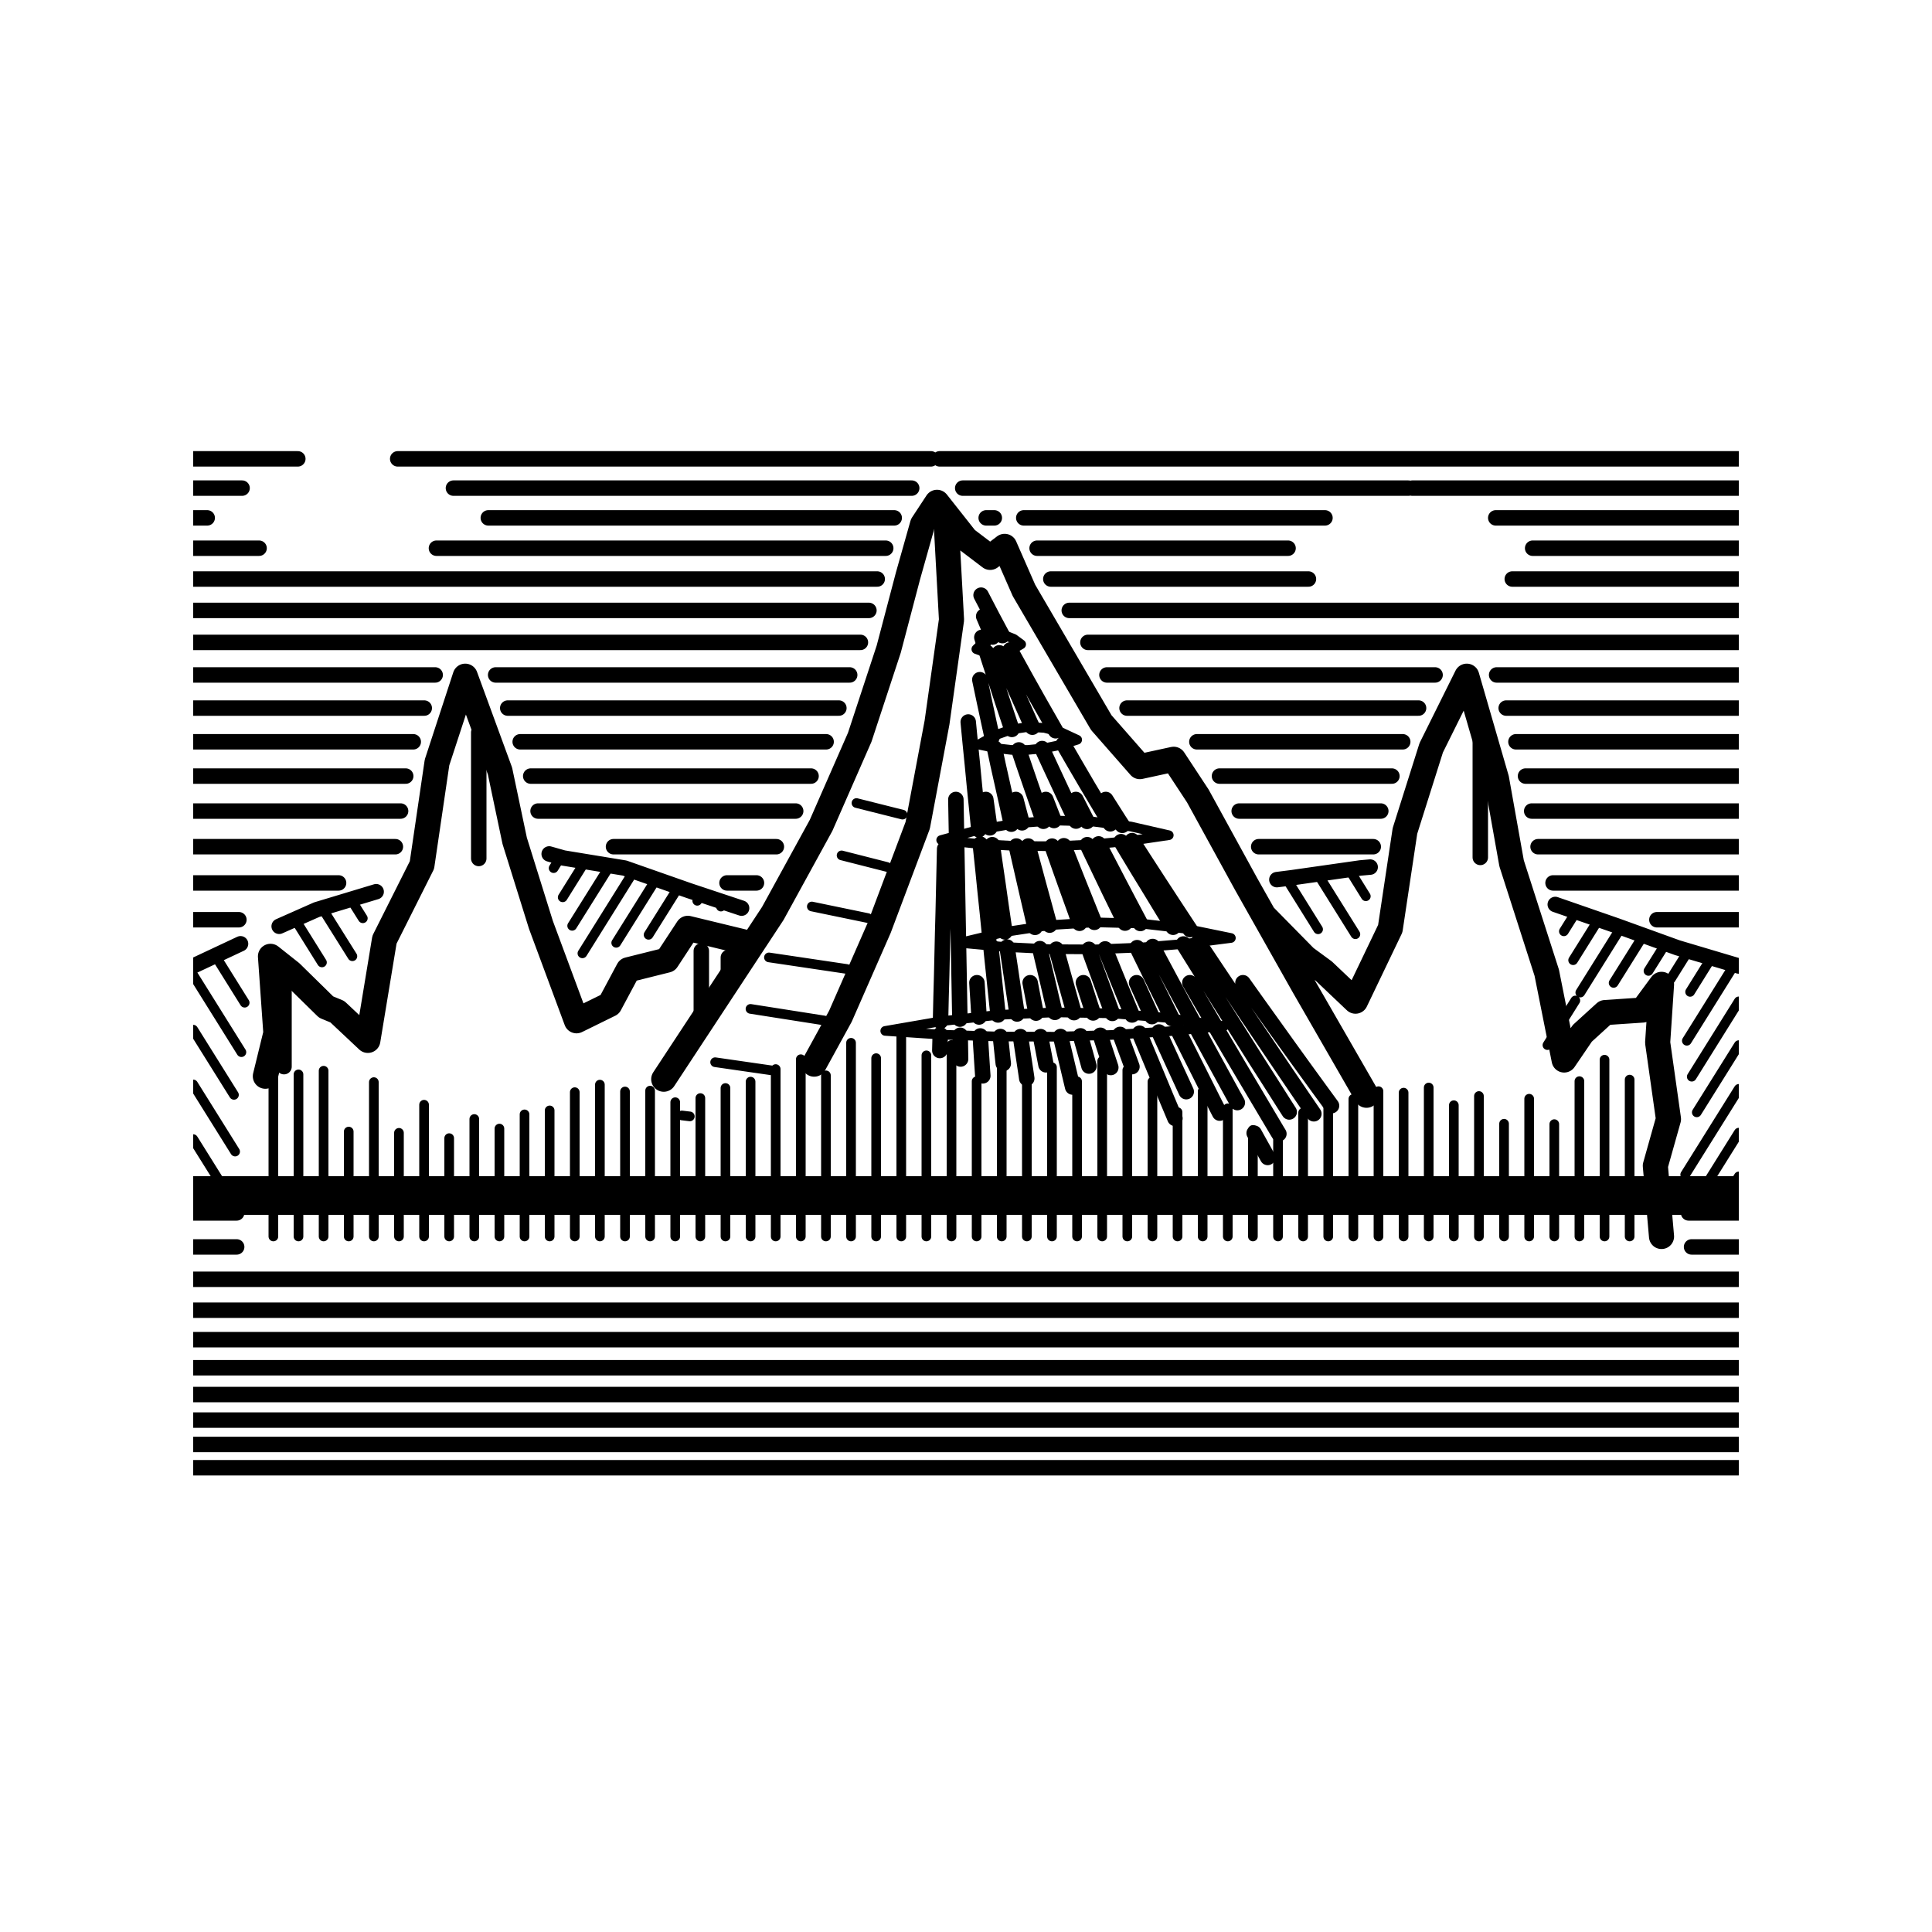
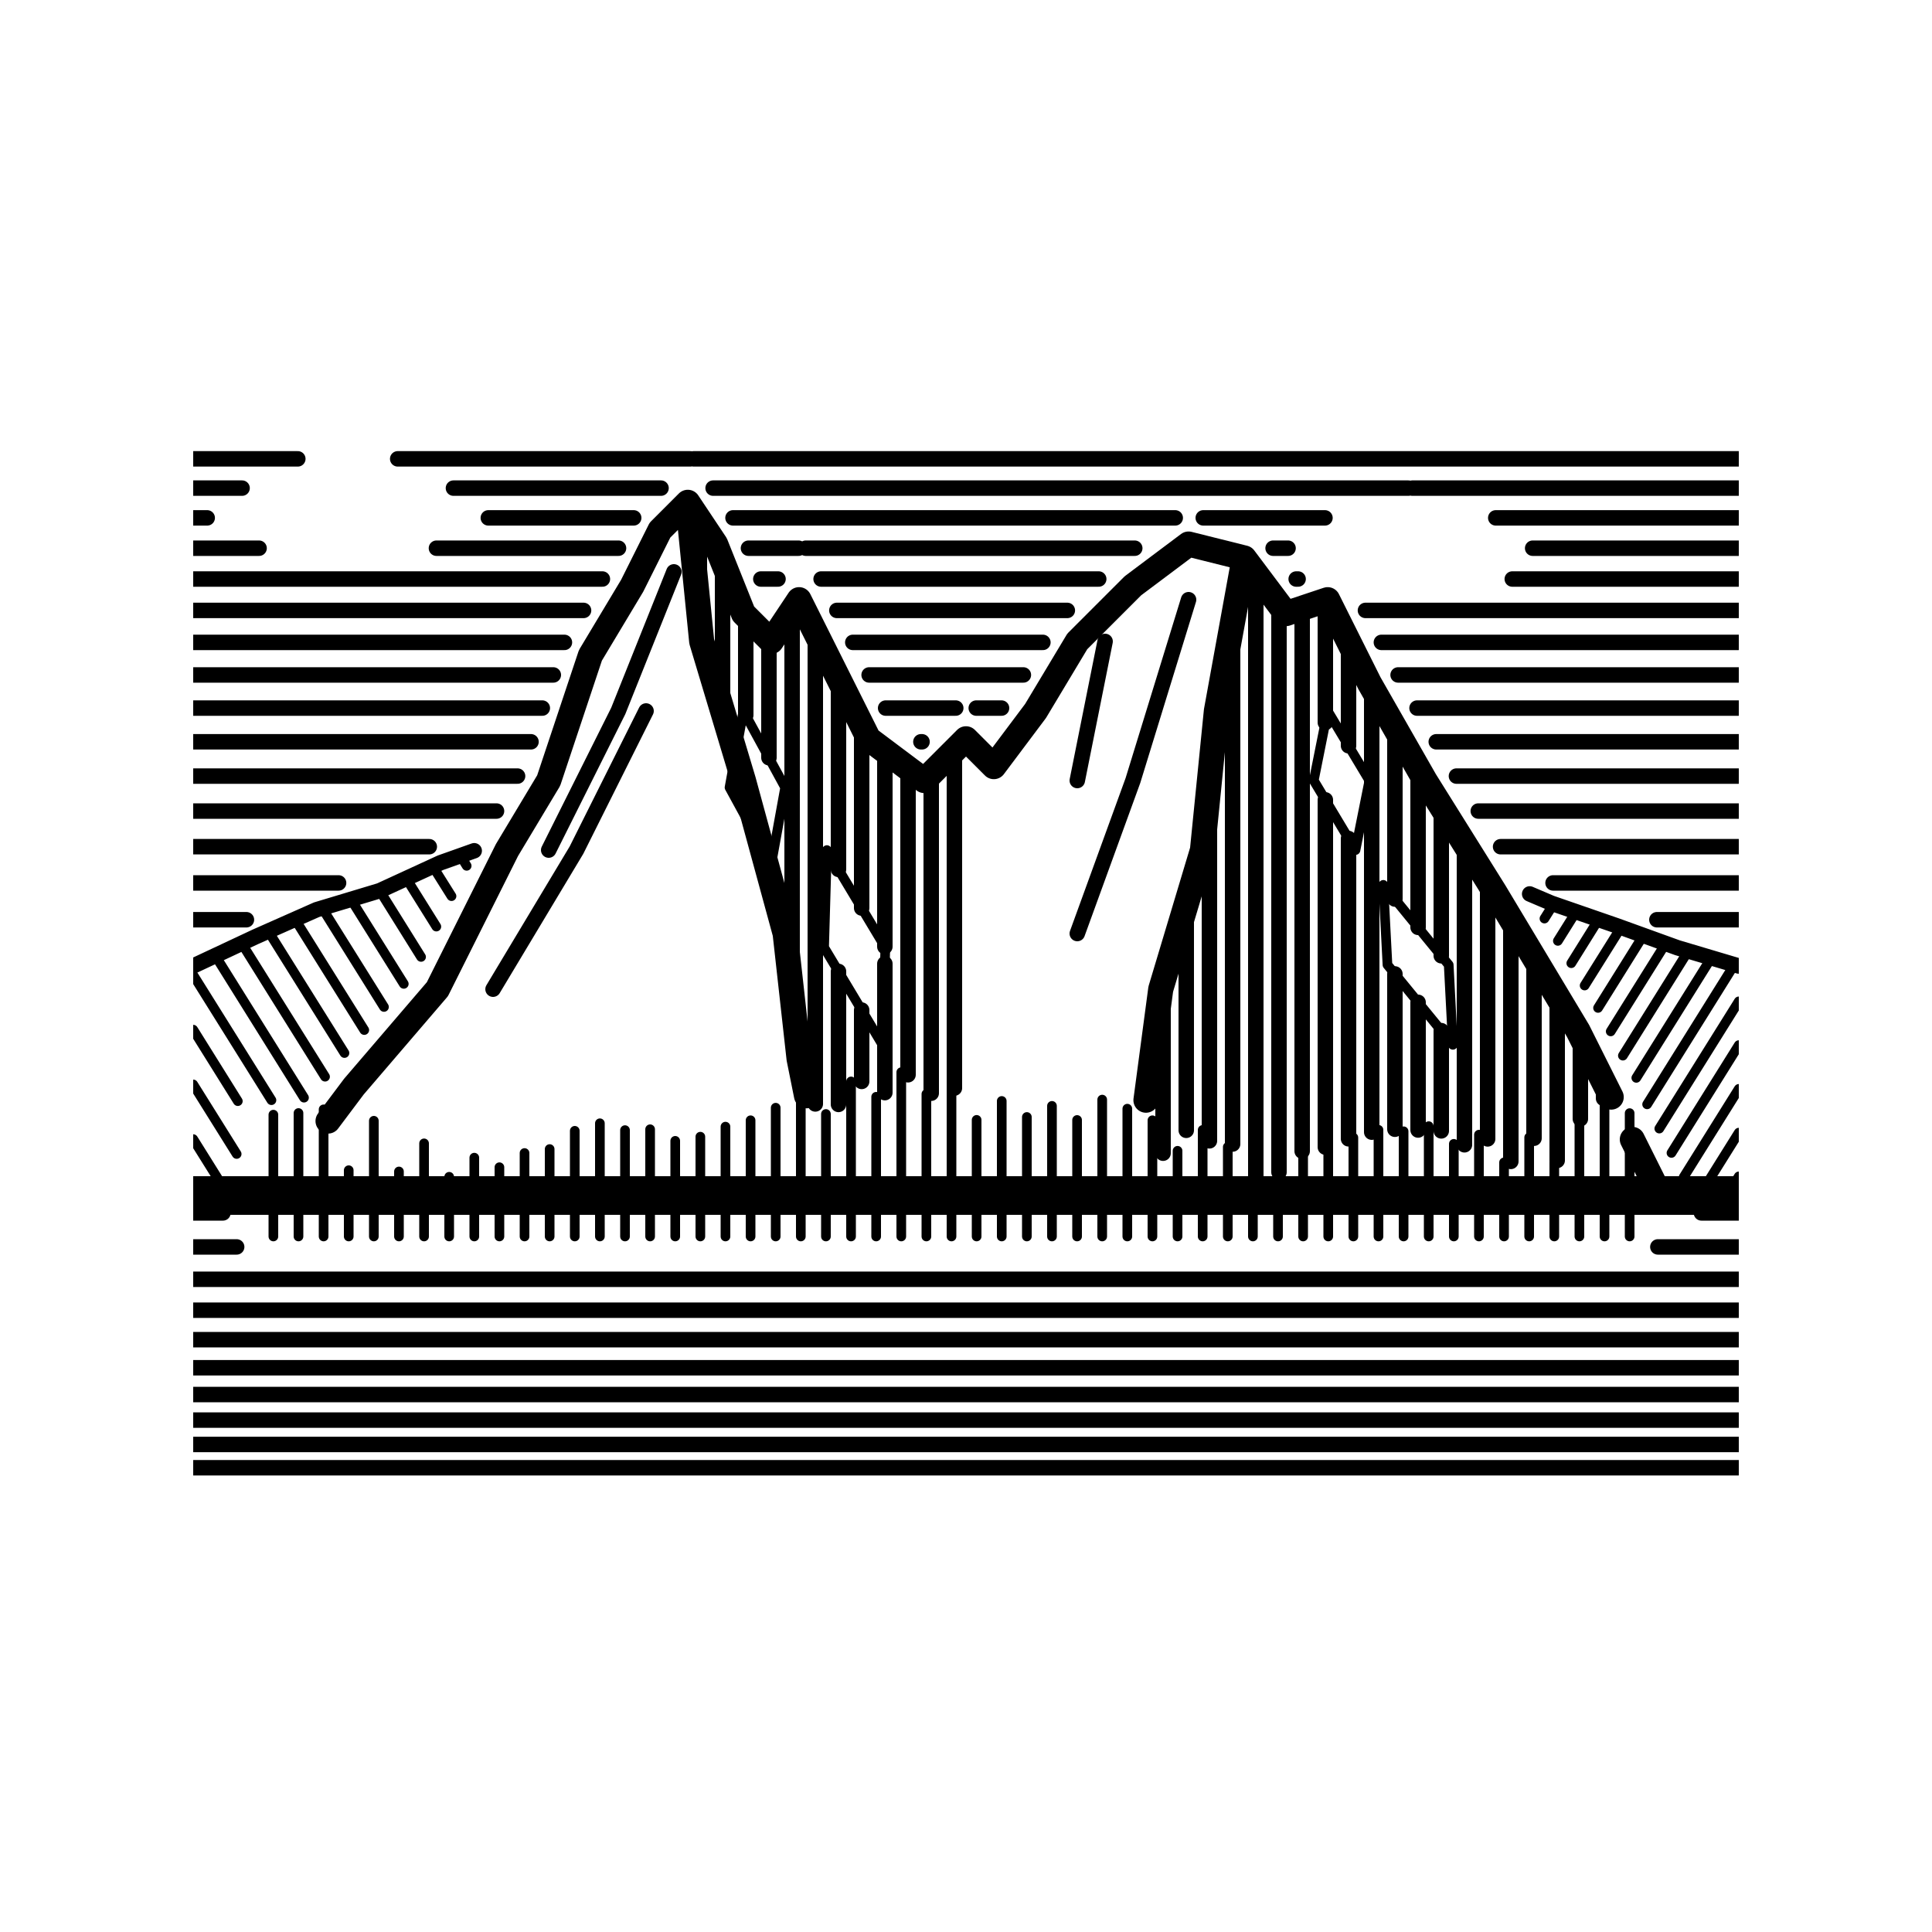
<svg xmlns="http://www.w3.org/2000/svg" viewBox="0 0 200 200">
  <defs>
    <clipPath id="w">
      <path d="M20 46L180 46L180 154L20 154Z" />
    </clipPath>
  </defs>
  <g clip-path="url(#w)" fill="none" stroke="#000" stroke-linecap="round" stroke-linejoin="round">
-     <path d="M36.33 93.1L37.56 95.06M33.35 94L36.48 98.99M30.54 95.16L33.33 99.63M22.29 98.93L25.33 103.8M20 100.93L24.99 108.92M20 106.59L24.22 113.34M20 112.26L24.34 119.21M20 117.92L23.65 123.76M57.31 89.87L58.02 88.73M58.25 92.89L60.56 89.19M59.23 95.84L63.13 89.61M60.29 98.69L65.6 90.19M63.79 97.6L67.92 91M67.14 96.77L70.24 91.82M72.18 93.25L72.57 92.61M74.63 93.85L74.92 93.39M139.67 90.01L141.39 92.78M136.42 90.48L140.31 96.71M133.17 90.94L136.45 96.2M161.89 96.41L163.16 94.38M162.85 99.4L165.48 95.19M160.19 108.19L163.08 103.57M163.59 102.75L167.81 96M162.7 108.7L164.27 106.18M167.04 101.75L170.12 96.83M170.65 100.51L172.43 97.67M172.95 101.35L174.77 98.44M174.96 102.68L177.16 99.15M174.62 107.74L179.54 99.86M175.13 111.46L180 103.66M175.65 115.15L180 108.19M174.45 121.6L180 112.72M175.93 123.76L180 117.25M178.76 123.76L180 121.78M88.66 83.13L93.43 84.33M87.12 88.55L91.83 89.75M84.04 93.84L89.84 95.04M79.6 99.11L87.67 100.31M77.69 104.44L85.33 105.64M74.03 109.96L79.98 110.82M70.59 115.47L71.41 115.57M101.07 67.2L101.84 66.46L102.62 65.99L103.39 65.78L104.16 65.82L104.94 66.13L105.71 66.7L104.94 67.14L104.16 67.44L103.39 67.6L102.62 67.61L101.84 67.48L101.07 67.2ZM101.31 77.08L103.01 76.12L104.71 75.51L106.41 75.26L108.11 75.35L109.81 75.79L111.51 76.58L109.81 77.11L108.11 77.46L106.41 77.63L104.71 77.63L103.01 77.44L101.31 77.08ZM97.43 86.96L101.36 85.89L105.28 85.22L109.21 84.94L113.14 85.05L117.06 85.56L120.99 86.46L117.06 87.04L113.14 87.41L109.21 87.6L105.28 87.58L101.36 87.37L97.43 86.96ZM99.35 97.6L104.03 96.48L108.7 95.77L113.38 95.48L118.06 95.6L122.74 96.14L127.42 97.1L122.74 97.7L118.06 98.09L113.38 98.28L108.7 98.26L104.03 98.03L99.35 97.6ZM91.64 106.72L97.49 105.71L103.34 105.06L109.19 104.8L115.04 104.9L120.88 105.37L126.73 106.22L120.88 106.77L115.04 107.14L109.19 107.32L103.34 107.3L97.49 107.11L93.6 106.85M93.42 106.84L91.64 106.72L91.64 106.72M168.7 111.76L168.7 128M166.1 109.7L166.1 128M163.5 111.92L163.5 128M160.9 116.37L160.9 128M158.3 113.74L158.3 128M155.7 116.33L155.7 128M153.1 113.46L153.1 128M150.5 114.41L150.5 128M147.9 112.58L147.9 128M145.3 113.11L145.3 128M142.7 112.96L142.7 128M140.1 113.76L140.1 128M137.5 114.62L137.5 128M134.9 115.18L134.9 128M132.3 117.56L132.3 128M129.7 116.97L129.7 128M127.1 114.73L127.1 128M124.5 112.97L124.5 128M121.9 115.13L121.9 128M119.3 111.97L119.3 128M116.7 110.77L116.7 128M114.1 109.83L114.1 128M111.5 111.94L111.5 128M108.9 110.48L108.9 128M106.3 111.63L106.3 128M103.7 109.97L103.7 128M101.1 111.93L101.1 128M98.5 108.17L98.5 128M95.9 109.25L95.9 128M93.3 106.99L93.3 128M90.7 109.54L90.7 128M88.1 107.95L88.1 128M85.5 111.32L85.5 128M82.9 109.65L82.9 128M80.3 110.67L80.3 128M77.7 111.97L77.7 128M75.1 112.63L75.1 128M72.5 113.67L72.5 128M69.9 114.1L69.9 128M67.3 112.9L67.3 128M64.7 112.99L64.7 128M62.1 112.28L62.1 128M59.5 113.06L59.5 128M56.9 114.95L56.9 128M54.3 115.36L54.3 128M51.7 116.83L51.7 128M49.1 115.84L49.1 128M46.5 117.82L46.5 128M43.9 114.36L43.9 128M41.3 117.27L41.3 128M38.7 112.02L38.7 128M36.1 117.14L36.1 128M33.5 110.84L33.5 128M30.9 111.22L30.9 128M28.3 111.39L28.3 128" stroke-width="1" />
-     <path d="M20 47.5L30.83 47.5M41.17 47.5L96.37 47.5M97.27 47.5L180 47.5M20 50.53L25.06 50.53M46.94 50.53L94.38 50.53M99.66 50.53L145.8 50.53M146.2 50.53L180 50.53M20 53.61L21.45 53.61M50.55 53.61L92.57 53.61M102.09 53.61L102.93 53.61M105.98 53.61L137.16 53.61M154.84 53.61L180 53.61M20 56.75L26.82 56.75M45.18 56.75L91.69 56.75M107.36 56.75L133.34 56.75M158.66 56.75L180 56.75M20 59.94L90.81 59.94M108.78 59.94L135.45 59.94M156.55 59.94L180 59.94M20 63.19L89.95 63.19M110.69 63.19L180 63.19M20 66.5L89.07 66.5M112.62 66.5L180 66.5M20 69.87L45.05 69.87M51.31 69.87L87.96 69.87M114.59 69.87L148.56 69.87M154.93 69.87L180 69.87M20 73.3L43.92 73.3M52.56 73.3L86.84 73.3M116.67 73.3L146.85 73.3M155.92 73.3L180 73.3M20 76.79L42.78 76.79M53.85 76.79L85.52 76.79M123.9 76.79L145.21 76.79M156.93 76.79L180 76.79M20 80.34L42 80.34M54.94 80.34L83.96 80.34M126.24 80.34L144.09 80.34M157.92 80.34L180 80.34M20 83.96L41.47 83.96M55.7 83.96L82.37 83.96M128.28 83.96L142.94 83.96M158.56 83.96L180 83.96M20 87.65L40.93 87.65M63.51 87.65L80.37 87.65M130.3 87.65L142.16 87.65M159.22 87.65L180 87.65M20 91.4L35.05 91.4M75.26 91.4L78.31 91.4M160.77 91.4L180 91.4M20 95.21L24.73 95.21M171.52 95.21L180 95.21M20 100L24.9 97.7M28.9 95.89L32.78 94.17L38.94 92.31M56.85 88.4L58.33 88.82L64.66 89.86L71.3 92.19L76.77 94.01M132.18 91.06L133.75 90.86L140.83 89.85L141.84 89.76M161 93.63L167.37 95.84L173.65 98.11L180 100M20 125.56L24.5 125.56M174.8 125.56L180 125.56M20 129.08L24.5 129.08M175.11 129.08L180 129.08M20 132.43L180 132.43M20 135.63L180 135.63M20 138.68L180 138.68M20 141.59L180 141.59M20 144.36L180 144.36M20 147.01L180 147.01M20 149.53L180 149.53M20 151.94L180 151.94M29.4 102.11L29.4 110.42M29.4 102.11L29.4 110.42M49.56 75.82L49.56 88.87M72.6 98.44L72.6 105.81M75.4 99.12L75.4 101.55M153.24 76.83L153.24 88.76M97.79 87.87L97.74 90.06L97.69 92.25L97.64 94.44L97.58 96.63L97.53 98.82L97.48 101L97.42 103.19L97.37 105.38L97.36 105.73M97.33 107.1L97.32 107.57L97.29 108.75M98.95 82.76L98.99 84.95L99.02 86.53M99.03 87.13L99.03 87.14L99.07 89.33L99.11 91.52L99.15 93.71L99.19 95.9L99.23 98.09L99.27 100.28L99.31 102.46L99.35 104.65L99.37 105.5M99.4 107.17L99.43 109.03L99.44 109.63M101.13 101.73L101.27 103.92L101.35 105.28M101.48 107.24L101.54 108.3L101.68 110.49L101.74 111.37M100.23 74.74L100.44 76.93L100.66 79.12L100.87 81.31L101.09 83.49L101.31 85.68L101.33 85.9M101.48 87.38L101.53 87.87L101.76 90.06L101.98 92.25L102.21 94.44L102.43 96.63L102.46 96.85M102.57 97.9L102.66 98.82L102.89 101L103.12 103.19L103.32 105.07M103.56 107.3L103.59 107.57L103.82 109.76L103.86 110.1M102.05 82.76L102.36 84.95L102.47 85.7M102.72 87.44L102.99 89.33L103.31 91.52L103.62 93.71L103.94 95.9L104.03 96.47M104.26 98.04L104.26 98.09L104.59 100.28L104.91 102.46L105.24 104.65L105.29 104.97M105.64 107.31L105.9 109.03L106.23 111.22L106.29 111.64M106.64 101.73L107.06 103.92L107.25 104.88M107.72 107.31L107.91 108.3L108.28 110.23M101.43 70.36L101.89 72.55L102.36 74.74L102.7 76.3M102.95 77.43L103.31 79.12L103.8 81.31L104.29 83.49L104.69 85.32M105.21 87.58L105.27 87.87L105.77 90.06L106.27 92.25L106.78 94.44L107.14 96M107.65 98.2L107.79 98.82L108.31 101L108.82 103.19L109.2 104.8M109.79 107.3L109.86 107.57L110.38 109.76L110.9 111.95L111.04 112.53M105.16 82.76L105.74 84.95L105.8 85.18M106.44 87.58L106.91 89.33L107.5 91.52L108.1 93.71L108.66 95.77M109.35 98.26L109.91 100.28L110.52 102.46L111.13 104.65L111.18 104.83M111.85 107.23L112.36 109.03L112.73 110.36M112.15 101.73L112.85 103.92L113.16 104.86M113.91 107.17L114.27 108.3L114.99 110.49L114.99 110.51M101.64 65.98L101.8 66.5M102.13 67.52L102.34 68.17L103.05 70.36L103.76 72.55L104.49 74.74L104.75 75.51M105.47 77.63L105.97 79.12L106.72 81.31L107.48 83.49L108.01 85.02M108.91 87.59L109.01 87.87L109.78 90.06L110.56 92.25L111.35 94.44L111.75 95.58M112.73 98.27L112.92 98.82L113.72 101L114.52 103.19L115.15 104.91M115.95 107.08L116.13 107.57L116.94 109.76L117.18 110.42M108.26 82.76L109.11 84.94M110.13 87.55L110.83 89.33L111.7 91.52L112.58 93.71L113.29 95.48M114.4 98.23L115.23 100.28L116.12 102.46L117.02 104.65L117.19 105.07M117.96 106.96L118.82 109.03L119.73 111.22L120.64 113.41L121.56 115.6L121.63 115.77M117.66 101.73L118.65 103.92L119.25 105.24M119.97 106.83L120.64 108.3L121.64 110.49L122.65 112.68L122.8 113.01M101.83 63.8L102.74 65.95M103.45 67.58L103.7 68.17L104.66 70.36L105.64 72.55L106.62 74.74L106.87 75.28M107.88 77.49L108.63 79.12L109.65 81.31L110.67 83.49L111.39 85M112.55 87.44L112.75 87.87L113.8 90.06L114.85 92.25L115.92 94.44L116.46 95.56M117.71 98.1L118.06 98.82L119.13 101L120.22 103.19L121.3 105.38L121.33 105.44M121.95 106.67L122.4 107.57L123.5 109.76L124.6 111.95L125.7 114.14L126.26 115.23M111.37 82.76L112.49 84.95L112.53 85.03M113.73 87.36L114.76 89.33L115.9 91.52L117.05 93.71L118.05 95.6M119.32 97.98L119.38 98.09L120.55 100.28L121.72 102.46L122.9 104.65L123.5 105.75M123.9 106.49L124.09 106.84L125.28 109.03L126.48 111.22L127.68 113.41L128.09 114.14M129.83 117.3L130.1 117.79L131.23 119.82M123.17 101.73L124.44 103.92L125.7 106.07M125.83 106.3L127.01 108.3L128.3 110.49L129.6 112.68L130.9 114.87L132.2 117.06L132.39 117.37M101.56 61.61L102.7 63.8L103.77 65.8M104.58 67.28L105.07 68.17L106.28 70.36L107.51 72.55L108.76 74.74L109.28 75.65M110.08 77.03L111.29 79.12L112.57 81.31L113.87 83.49L114.94 85.28M116.05 87.13L116.49 87.87L117.81 90.06L119.15 92.25L120.48 94.44L121.44 95.99M122.51 97.72L123.19 98.82L124.55 101L125.91 103.19L127.29 105.38L128.67 107.57L130.05 109.76L131.45 111.95L132.84 114.14L133.46 115.11M114.47 82.76L115.86 84.95L116.18 85.44M117.19 87.02L117.27 87.14L118.68 89.33L120.1 91.52L121.53 93.71L122.97 95.9L123.19 96.23M124.05 97.53L124.41 98.09L125.87 100.28L127.33 102.46L128.79 104.65L130.27 106.84L131.75 109.03L133.23 111.22L134.72 113.41L136.01 115.3M128.67 101.73L130.23 103.92L131.8 106.11L133.37 108.3L134.95 110.49L136.54 112.68L137.84 114.46" stroke-width="1.6" />
-     <path d="M27.47 111.41L28.56 106.95L28 99L30.12 100.68L33.76 104.25L34.92 104.73L38.08 107.7L39.8 97.28L43.68 89.55L45.24 78.93L48.16 70L51.76 79.82L53.28 87.04L56 95.75L59.68 105.67L63.12 103.98L65.04 100.39L69.04 99.39L71.2 96.1L77.76 97.69L77.91 97.74M130.84 94.78L130.88 94.81L135.12 99.12L137.04 100.53L140.32 103.64L143.92 96.13L145.44 86.02L148.16 77.41L151.84 70L154.92 80.63L156.48 89.37L160.12 100.7L161.92 109.73L163.8 106.97L166.16 104.82L170.04 104.56L172 101.9L171.6 107.93L172.72 115.85L171.36 120.68L172 128M98 55.04L98.5 64.16L97 74.8L95 85.44L91 96.08L87 105.2L84.28 110.16M68.71 111.72L74 103.68L80 94.56L85 85.44L89 76.32L92 67.2L94 59.6L95.5 54.28L97 52L98.5 53.9L100 55.8L102.5 57.7L104 56.56L106 61.12L110 67.96L114 74.8L118 79.36L121.5 78.6L124 82.4L129 91.52L135 102.16L141.46 113.38" stroke-width="2.6" />
+     <path d="M47.66 88.58L48.31 89.63M44.8 89.68L46.74 92.77M42.06 90.94L45.17 95.92M39.31 92.2L43.59 99.06M36.33 93.1L41.8 101.85M33.35 94L39.75 104.24M30.54 95.16L37.71 106.63M27.77 96.39L35.66 109.01M25.02 97.65L33.65 111.46M22.29 98.93L31.47 113.63M20 100.93L28.1 113.89M20 106.59L24.62 113.99M20 112.26L24.5 119.46M20 117.92L23.65 123.76M158.5 92.78L158.58 92.64M159.88 95.09L160.83 93.58M161.27 97.4L163.16 94.38M162.66 99.71L165.48 95.19M164.04 102.02L167.81 96M165.43 104.34L170.12 96.83M166.74 106.77L172.43 97.67M168 109.28L174.77 98.44M169.39 111.58L177.16 99.15M170.51 114.32L179.54 99.86M171.77 116.83L180 103.66M173.03 119.35L180 108.19M174.29 121.86L180 112.72M175.93 123.76L180 117.25M178.76 123.76L180 121.78M76.96 73.6L81.28 81.52L79.84 89.44L75.52 81.52L76.96 73.6M85.6 88L91.65 98.08L91.36 108.16L85.31 98.08L85.6 88M137.44 73.6L141.76 80.8L140.32 88L136 80.8L137.44 73.6M143.2 91.6L149.97 99.88L150.4 108.16L143.63 99.88L143.2 91.6M168.7 115.23L168.7 128M166.1 113.7L166.1 128M163.5 115.92L163.5 128M160.9 120.37L160.9 128M158.3 117.74L158.3 128M155.7 120.33L155.7 128M153.1 117.46L153.1 128M150.5 118.41L150.5 128M147.9 116.58L147.9 128M145.3 117.11L145.3 128M142.7 116.96L142.7 128M140.1 117.76L140.1 128M137.5 118.62L137.5 128M134.9 119.18L134.9 128M132.3 121.56L132.3 128M129.7 120.97L129.7 128M127.1 118.73L127.1 128M124.5 116.97L124.5 128M121.9 119.13L121.9 128M119.3 115.97L119.3 128M116.7 114.77L116.7 128M114.1 113.83L114.1 128M111.5 115.94L111.5 128M108.9 114.48L108.9 128M106.3 115.63L106.3 128M103.7 113.97L103.7 128M101.1 115.93L101.1 128M98.5 112.17L98.5 128M95.9 113.25L95.9 128M93.3 110.99L93.3 128M90.7 113.54L90.7 128M88.1 111.95L88.1 128M85.5 115.32L85.5 128M82.9 113.65L82.9 128M80.3 114.67L80.3 128M77.7 115.97L77.7 128M75.1 116.63L75.1 128M72.5 117.67L72.5 128M69.9 118.1L69.9 128M67.3 116.9L67.3 128M64.7 116.99L64.7 128M62.1 116.28L62.1 128M59.5 117.06L59.5 128M56.9 118.95L56.9 128M54.3 119.36L54.3 128M51.7 120.83L51.7 128M49.1 119.84L49.1 128M46.5 121.82L46.5 128M43.9 118.36L43.9 128M41.3 121.27L41.3 128M38.7 116.02L38.7 128M36.1 121.14L36.1 128M33.5 114.84L33.5 128M30.9 115.22L30.9 128M28.3 115.39L28.3 128" stroke-width="1" />
+     <path d="M20 47.5L30.83 47.5M41.17 47.5L71.46 47.5M71.81 47.5L180 47.5M20 50.53L25.06 50.53M46.94 50.53L68.43 50.53M73.82 50.53L145.8 50.53M146.2 50.53L180 50.53M20 53.61L21.45 53.61M50.55 53.61L65.6 53.61M75.88 53.61L121.66 53.61M124.56 53.61L137.16 53.61M154.84 53.61L180 53.61M20 56.75L26.82 56.75M45.18 56.75L64.03 56.75M77.48 56.75L82.67 56.75M83.41 56.75L117.47 56.75M131.79 56.75L133.34 56.75M158.66 56.75L180 56.75M20 59.94L62.36 59.94M78.76 59.94L80.54 59.94M85 59.94L113.74 59.94M134.18 59.94L134.38 59.94M156.55 59.94L180 59.94M20 63.19L60.41 63.19M86.63 63.19L110.49 63.19M141.35 63.19L180 63.19M20 66.5L58.43 66.5M88.28 66.5L107.96 66.5M143 66.5L180 66.5M20 69.87L57.28 69.87M89.97 69.87L105.94 69.87M144.73 69.87L180 69.87M20 73.3L56.14 73.3M91.68 73.3L98.94 73.3M101.06 73.3L103.68 73.3M146.69 73.3L180 73.3M20 76.79L54.97 76.79M95.33 76.79L95.45 76.79M148.68 76.79L180 76.79M20 80.34L53.58 80.34M150.77 80.34L180 80.34M20 83.96L51.4 83.96M153.03 83.96L180 83.96M20 87.65L44.44 87.65M155.34 87.65L180 87.65M20 91.4L35.05 91.4M160.77 91.4L180 91.4M20 95.21L25.51 95.21M171.52 95.21L180 95.21M20 100L26.46 96.97L32.78 94.17L39.32 92.2L45.6 89.31L49.09 88.07M158.35 92.54L160.58 93.49L167.37 95.84L173.65 98.11L180 100M20 125.56L23.08 125.56M176.13 125.56L180 125.56M20 129.08L24.5 129.08M171.62 129.08L180 129.08M20 132.43L180 132.43M20 135.63L180 135.63M20 138.68L180 138.68M20 141.59L180 141.59M20 144.36L180 144.36M20 147.01L180 147.01M20 149.53L180 149.53M20 151.94L180 151.94M98.8 77.68L98.8 112.64M96.4 80.08L96.4 113.17M94 79.54L94 111.26M91.6 77.74L91.6 98M91.6 99.76L91.6 113.11M89.2 75.04L89.2 94M89.2 104.56L89.2 111.95M86.8 70.24L86.8 90M86.8 100.56L86.8 114.33M84.4 65.44L84.4 114.28M82 63.16L82 103.12M79.6 66.16L79.6 78.44M79.6 89L79.6 90.48M77.2 63.76L77.2 74.04M74.8 58.12L74.8 73.6M72.4 53.8L72.4 64M170.8 121.6L170.8 124M166 112L166 113.71M163.6 107.2L163.6 115.83M161.2 103.12L161.2 120.13M158.8 99.12L158.8 117.83M156.4 95.12L156.4 120.23M154 91.17L154 117.9M151.6 87.33L151.6 118.51M149.2 83.49L149.2 98.94M149.2 106.69L149.2 117.07M146.8 79.54L146.8 96M146.8 103.76L146.8 116.98M144.4 75.34L144.4 93.07M144.4 100.82L144.4 116.9M142 71.14L142 117.2M139.6 66.4L139.6 77.2M139.6 86.8L139.6 117.89M137.2 62.16L137.2 74.8M137.2 82.8L137.2 118.75M134.8 62.96L134.8 119.17M132.4 62.56L132.4 121.35M130 59.36L130 121.74M127.6 64.36L127.6 118.43M125.2 80.8L125.2 118.1M122.8 93.6L122.8 117.01M120.4 101.6L120.4 119.38M69.76 59.2L64 73.6L56.8 88M66.88 73.6L59.68 88L51.04 102.4M114.4 66.4L111.52 80.8M123.04 62.08L117.28 80.8L111.52 96.64" stroke-width="1.6" />
+     <path d="M71.2 52L72.64 66.4L76.96 80.8L81.28 96.64L82.72 109.6L83.49 113.43M128.8 57.76L125.92 73.6L124.48 88L120.16 102.4L118.63 113.89M33.96 116.05L36.64 112.48L45.28 102.4L52.48 88L56.8 80.8L61.12 67.84L65.44 60.64L68.32 54.88L71.2 52L74.08 56.32L76.96 63.52L79.84 66.4L82.72 62.08L85.6 67.84L89.92 76.48L95.68 80.8L100 76.48L102.88 79.36L107.2 73.6L111.52 66.4L117.28 60.64L123.04 56.32L128.8 57.76L133.12 63.52L137.44 62.08L141.76 70.72L147.52 80.8L154.72 92.32L163.36 106.72L166.79 113.57M168.98 117.95L172 124" stroke-width="2.6" />
    <path d="M20 123.76L180 123.76" stroke-width="4" />
  </g>
</svg>
